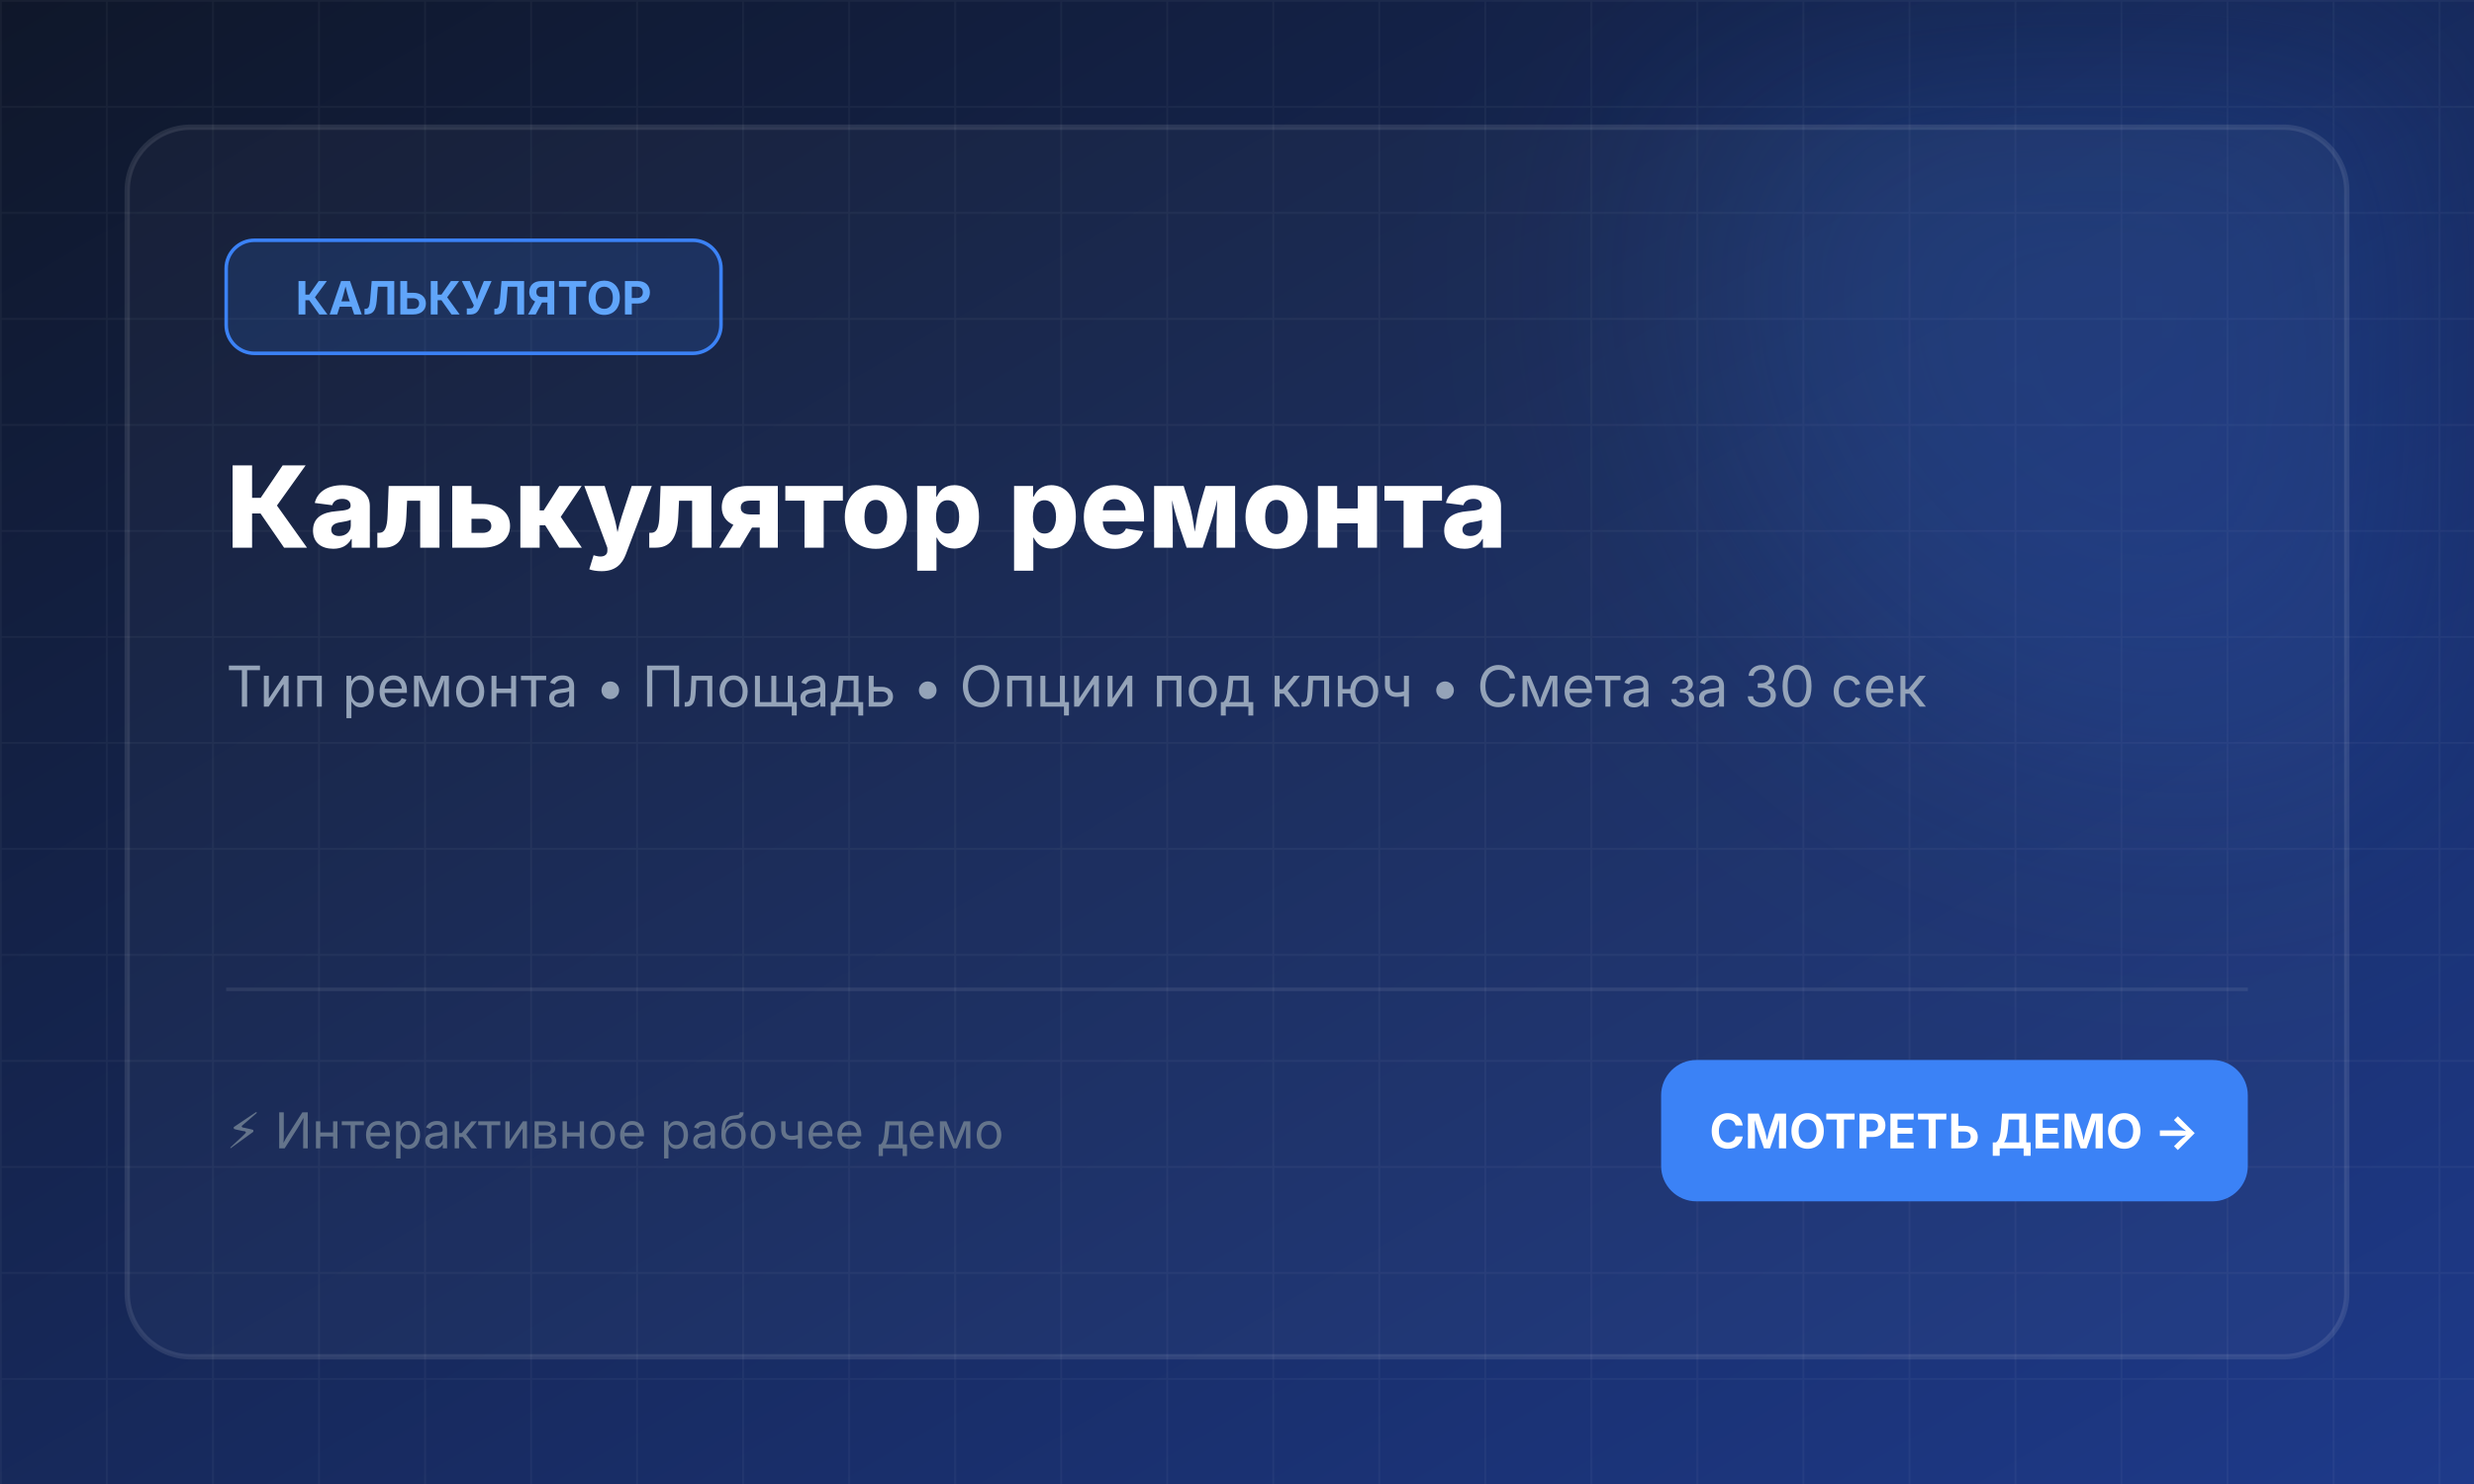
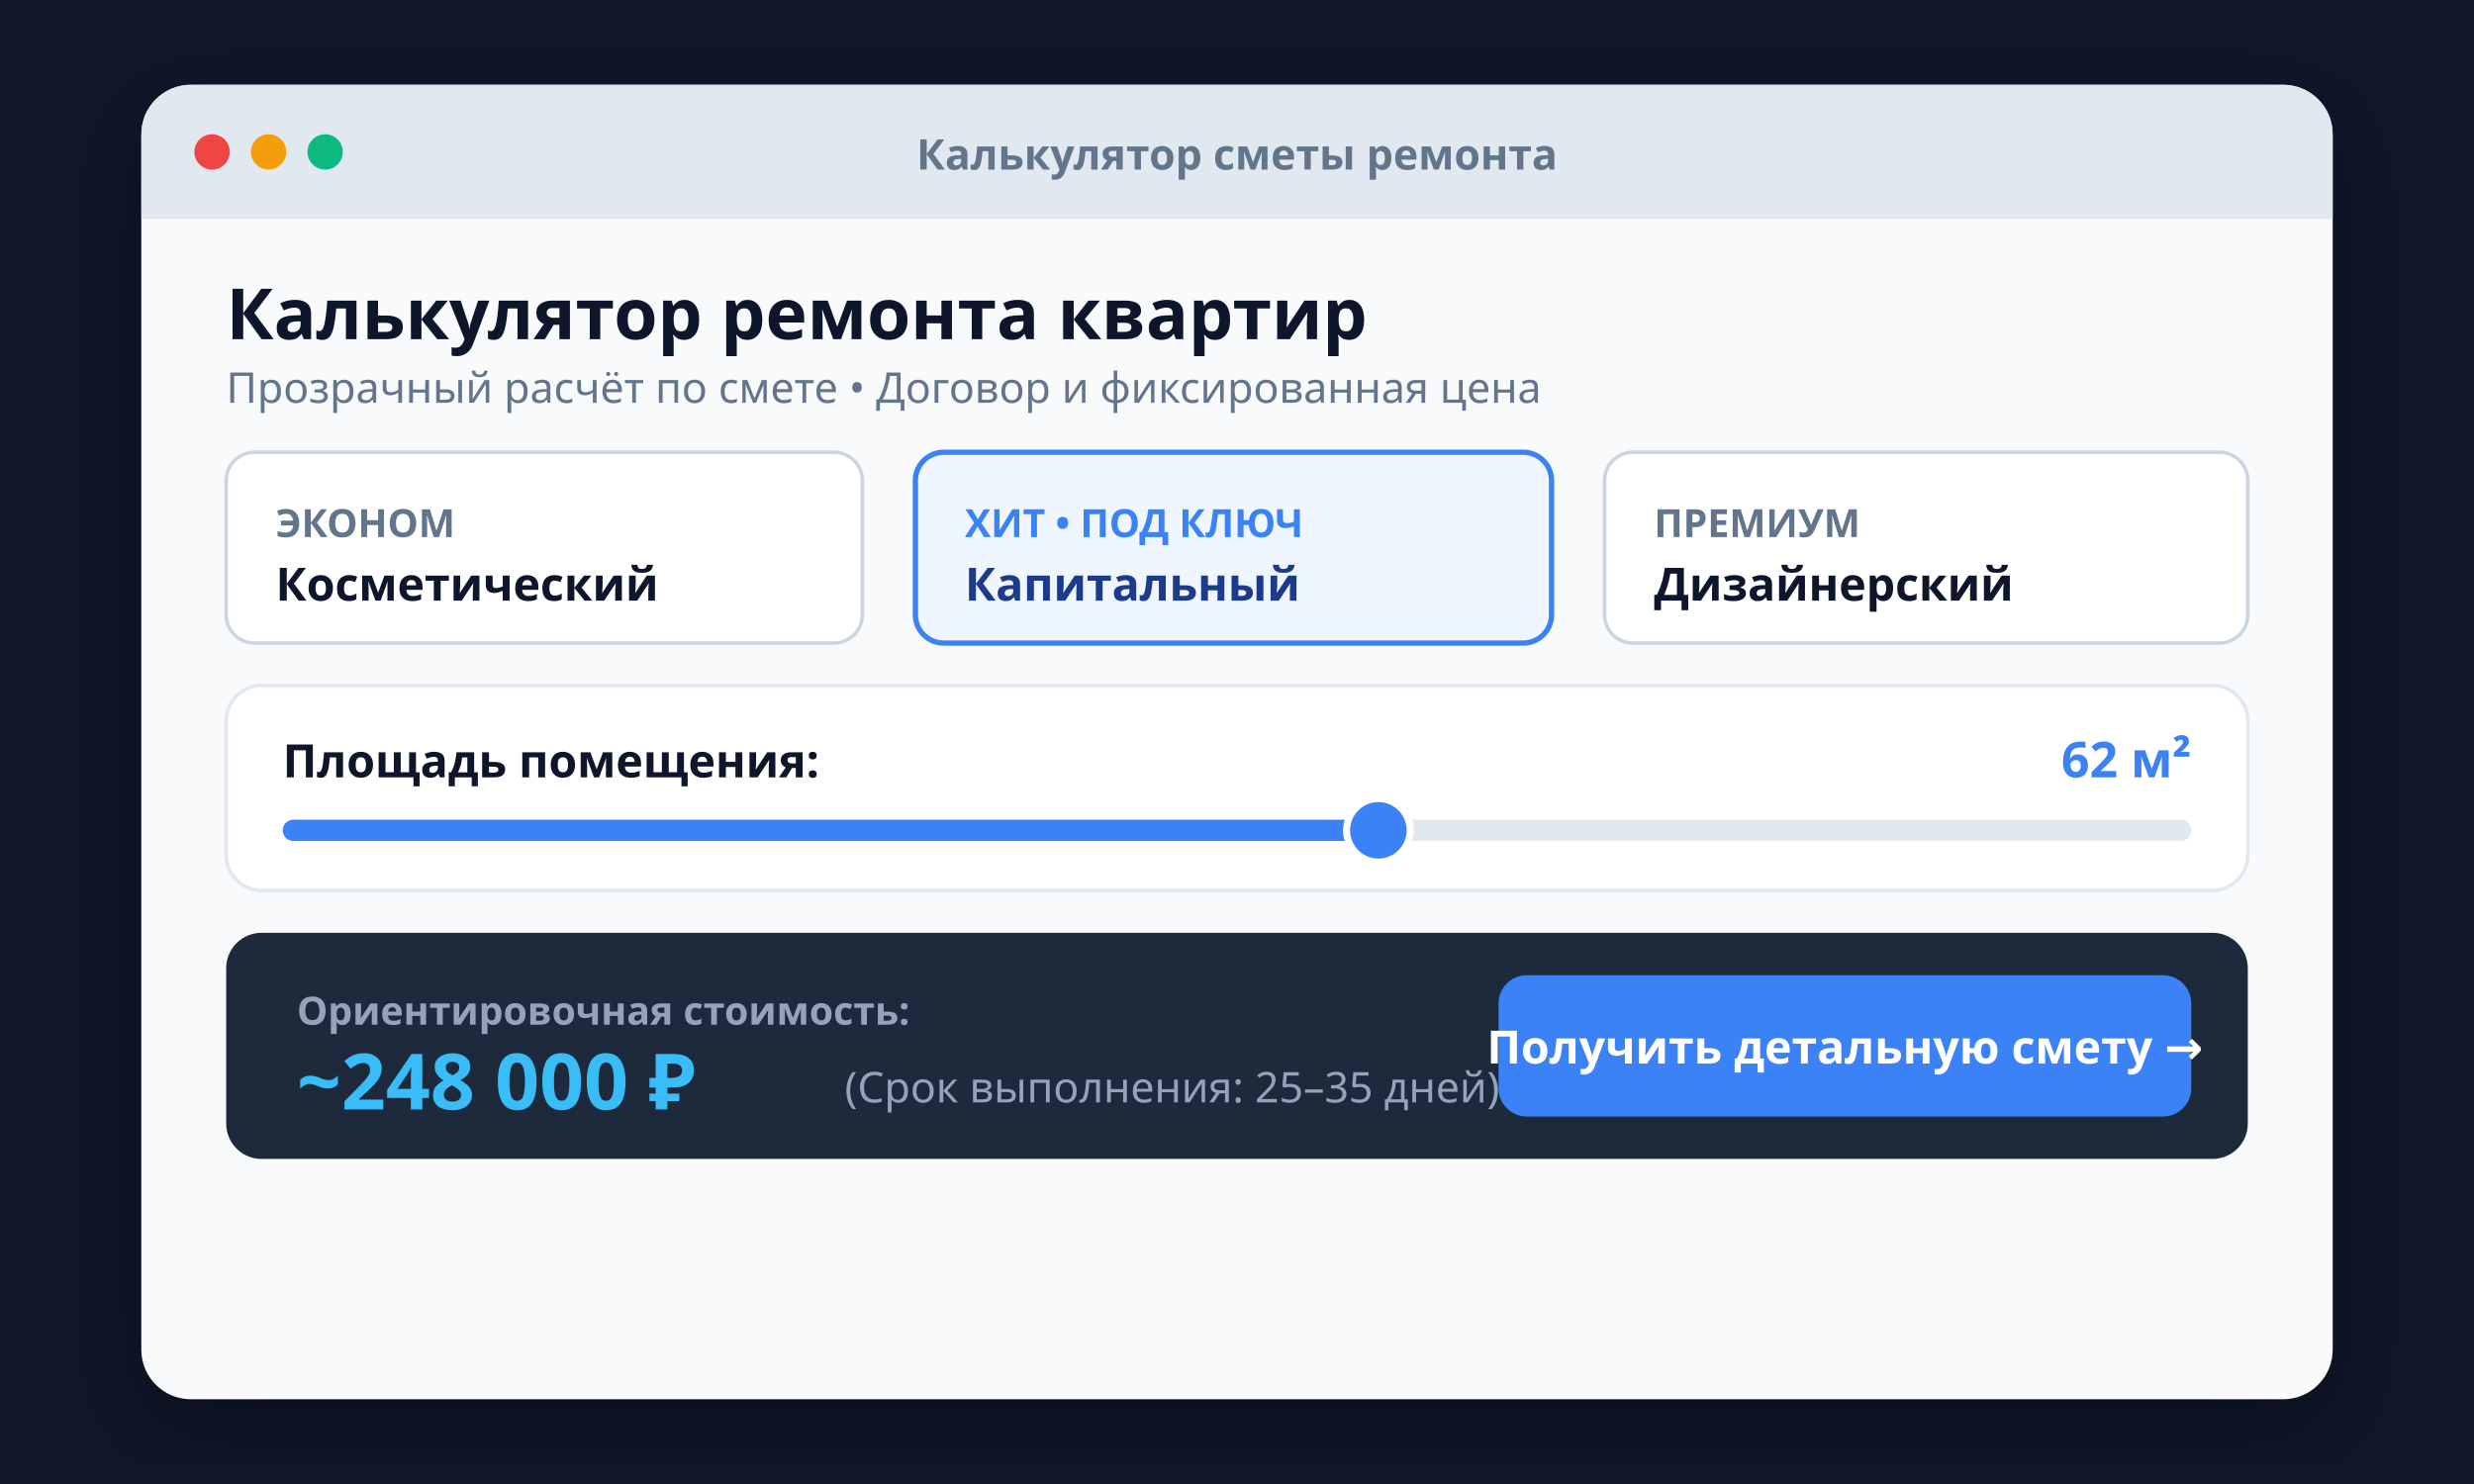
<svg xmlns="http://www.w3.org/2000/svg" viewBox="0 0 700 420" width="100%" height="100%">
  <defs>
-     <linearGradient id="bg" x1="0%" y1="0%" x2="100%" y2="100%">
-       <stop offset="0%" stop-color="#0f172a" />
-       <stop offset="100%" stop-color="#1e3a8a" />
-     </linearGradient>
-     <linearGradient id="acc" x1="0%" y1="0%" x2="100%" y2="100%">
-       <stop offset="0%" stop-color="#3b82f6" />
-       <stop offset="100%" stop-color="#2563eb" />
-     </linearGradient>
-     <pattern id="grid" width="30" height="30" patternUnits="userSpaceOnUse">
-       <path d="M 30 0 L 0 0 0 30" fill="none" stroke="rgba(255,255,255,0.04)" stroke-width="1" />
-     </pattern>
+     <filter id="shadow" x="-5%" y="-5%" width="110%" height="110%">
+       <feDropShadow dx="0" dy="8" stdDeviation="12" flood-color="#000" flood-opacity="0.35" />
+     </filter>
  </defs>
-   <rect width="700" height="420" fill="url(#bg)" />
-   <rect width="700" height="420" fill="url(#grid)" />
-   <circle cx="620" cy="80" r="140" fill="url(#acc)" opacity="0.18" filter="blur(40px)" />
-   <rect x="36" y="36" width="628" height="348" rx="18" fill="rgba(255,255,255,0.03)" stroke="rgba(255,255,255,0.1)" stroke-width="1.5" />
-   <rect x="64" y="68" width="140" height="32" rx="8" fill="rgba(59,130,246,0.15)" stroke="#3b82f6" stroke-width="1" />
-   <text x="134" y="89" fill="#60a5fa" font-family="system-ui, -apple-system, sans-serif" font-size="13" font-weight="700" text-anchor="middle">КАЛЬКУЛЯТОР</text>
-   <text x="64" y="155" fill="#ffffff" font-family="system-ui, -apple-system, sans-serif" font-size="32" font-weight="800">Калькулятор ремонта</text>
-   <text x="64" y="200" fill="#94a3b8" font-family="system-ui, -apple-system, sans-serif" font-size="16">Тип ремонта • Площадь • Опции под ключ • Смета за 30 сек</text>
-   <line x1="64" y1="280" x2="636" y2="280" stroke="rgba(255,255,255,0.08)" stroke-width="1" />
-   <text x="64" y="325" fill="#64748b" font-family="system-ui, -apple-system, sans-serif" font-size="14">⚡ Интерактивное рабочее демо</text>
-   <rect x="470" y="300" width="166" height="40" rx="10" fill="#3b82f6" />
-   <text x="553" y="325" fill="#ffffff" font-family="system-ui, -apple-system, sans-serif" font-size="13.5" font-weight="700" text-anchor="middle">СМОТРЕТЬ ДЕМО →</text>
+   <rect width="700" height="420" fill="#0f172a" />
+   <g transform="translate(40, 24)" filter="url(#shadow)">
+     <rect width="620" height="372" rx="14" fill="#f8fafc" />
+     <path d="M0 14 C0 6.27 6.27 0 14 0 L606 0 C613.73 0 620 6.27 620 14 L620 38 L0 38 Z" fill="#e2e8f0" />
+     <circle cx="20" cy="19" r="5" fill="#ef4444" />
+     <circle cx="36" cy="19" r="5" fill="#f59e0b" />
+     <circle cx="52" cy="19" r="5" fill="#10b981" />
+     <text x="310" y="24" fill="#64748b" font-family="system-ui, sans-serif" font-size="12" font-weight="600" text-anchor="middle">Калькулятор сметы ремонта</text>
+     <g transform="translate(24, 52)">
+       <text x="0" y="20" fill="#0f172a" font-family="system-ui, sans-serif" font-size="20" font-weight="800">Калькулятор ремонта квартир</text>
+       <text x="0" y="38" fill="#64748b" font-family="system-ui, sans-serif" font-size="12">Прозрачный расчёт по смете • Договор и фиксированная цена</text>
+       <g transform="translate(0, 52)">
+         <rect x="0" y="0" width="180" height="54" rx="8" fill="#ffffff" stroke="#cbd5e1" stroke-width="1" />
+         <text x="14" y="24" fill="#64748b" font-family="system-ui, sans-serif" font-size="11" font-weight="600">ЭКОНОМ</text>
+         <text x="14" y="42" fill="#0f172a" font-family="system-ui, sans-serif" font-size="13" font-weight="700">Косметический</text>
+         <rect x="195" y="0" width="180" height="54" rx="8" fill="#eff6ff" stroke="#3b82f6" stroke-width="1.5" />
+         <text x="209" y="24" fill="#3b82f6" font-family="system-ui, sans-serif" font-size="11" font-weight="700">ХИТ • ПОД КЛЮЧ</text>
+         <text x="209" y="42" fill="#1e3a8a" font-family="system-ui, sans-serif" font-size="13" font-weight="800">Капитальный</text>
+         <rect x="390" y="0" width="182" height="54" rx="8" fill="#ffffff" stroke="#cbd5e1" stroke-width="1" />
+         <text x="404" y="24" fill="#64748b" font-family="system-ui, sans-serif" font-size="11" font-weight="600">ПРЕМИУМ</text>
+         <text x="404" y="42" fill="#0f172a" font-family="system-ui, sans-serif" font-size="13" font-weight="700">Дизайнерский</text>
+       </g>
+       <g transform="translate(0, 118)">
+         <rect x="0" y="0" width="572" height="58" rx="10" fill="#ffffff" stroke="#e2e8f0" stroke-width="1" />
+         <text x="16" y="26" fill="#0f172a" font-family="system-ui, sans-serif" font-size="13" font-weight="600">Площадь помещения:</text>
+         <text x="556" y="26" fill="#3b82f6" font-family="system-ui, sans-serif" font-size="14" font-weight="800" text-anchor="end">62 м²</text>
+         <rect x="16" y="38" width="540" height="6" rx="3" fill="#e2e8f0" />
+         <rect x="16" y="38" width="310" height="6" rx="3" fill="#3b82f6" />
+         <circle cx="326" cy="41" r="9" fill="#3b82f6" stroke="#ffffff" stroke-width="2" />
+       </g>
+       <g transform="translate(0, 188)">
+         <rect x="0" y="0" width="572" height="64" rx="10" fill="#1e293b" />
+         <text x="20" y="26" fill="#94a3b8" font-family="system-ui, sans-serif" font-size="11" font-weight="700" text-transform="uppercase">Ориентировочная стоимость:</text>
+         <text x="20" y="50" fill="#38bdf8" font-family="system-ui, sans-serif" font-size="22" font-weight="800">~248 000 ₽</text>
+         <text x="175" y="48" fill="#94a3b8" font-family="system-ui, sans-serif" font-size="12">(Срок выполнения: 25–35 дней)</text>
+         <rect x="360" y="12" width="196" height="40" rx="8" fill="#3b82f6" />
+         <text x="458" y="37" fill="#ffffff" font-family="system-ui, sans-serif" font-size="13" font-weight="700" text-anchor="middle">Получить детальную смету →</text>
+       </g>
+     </g>
+   </g>
</svg>
